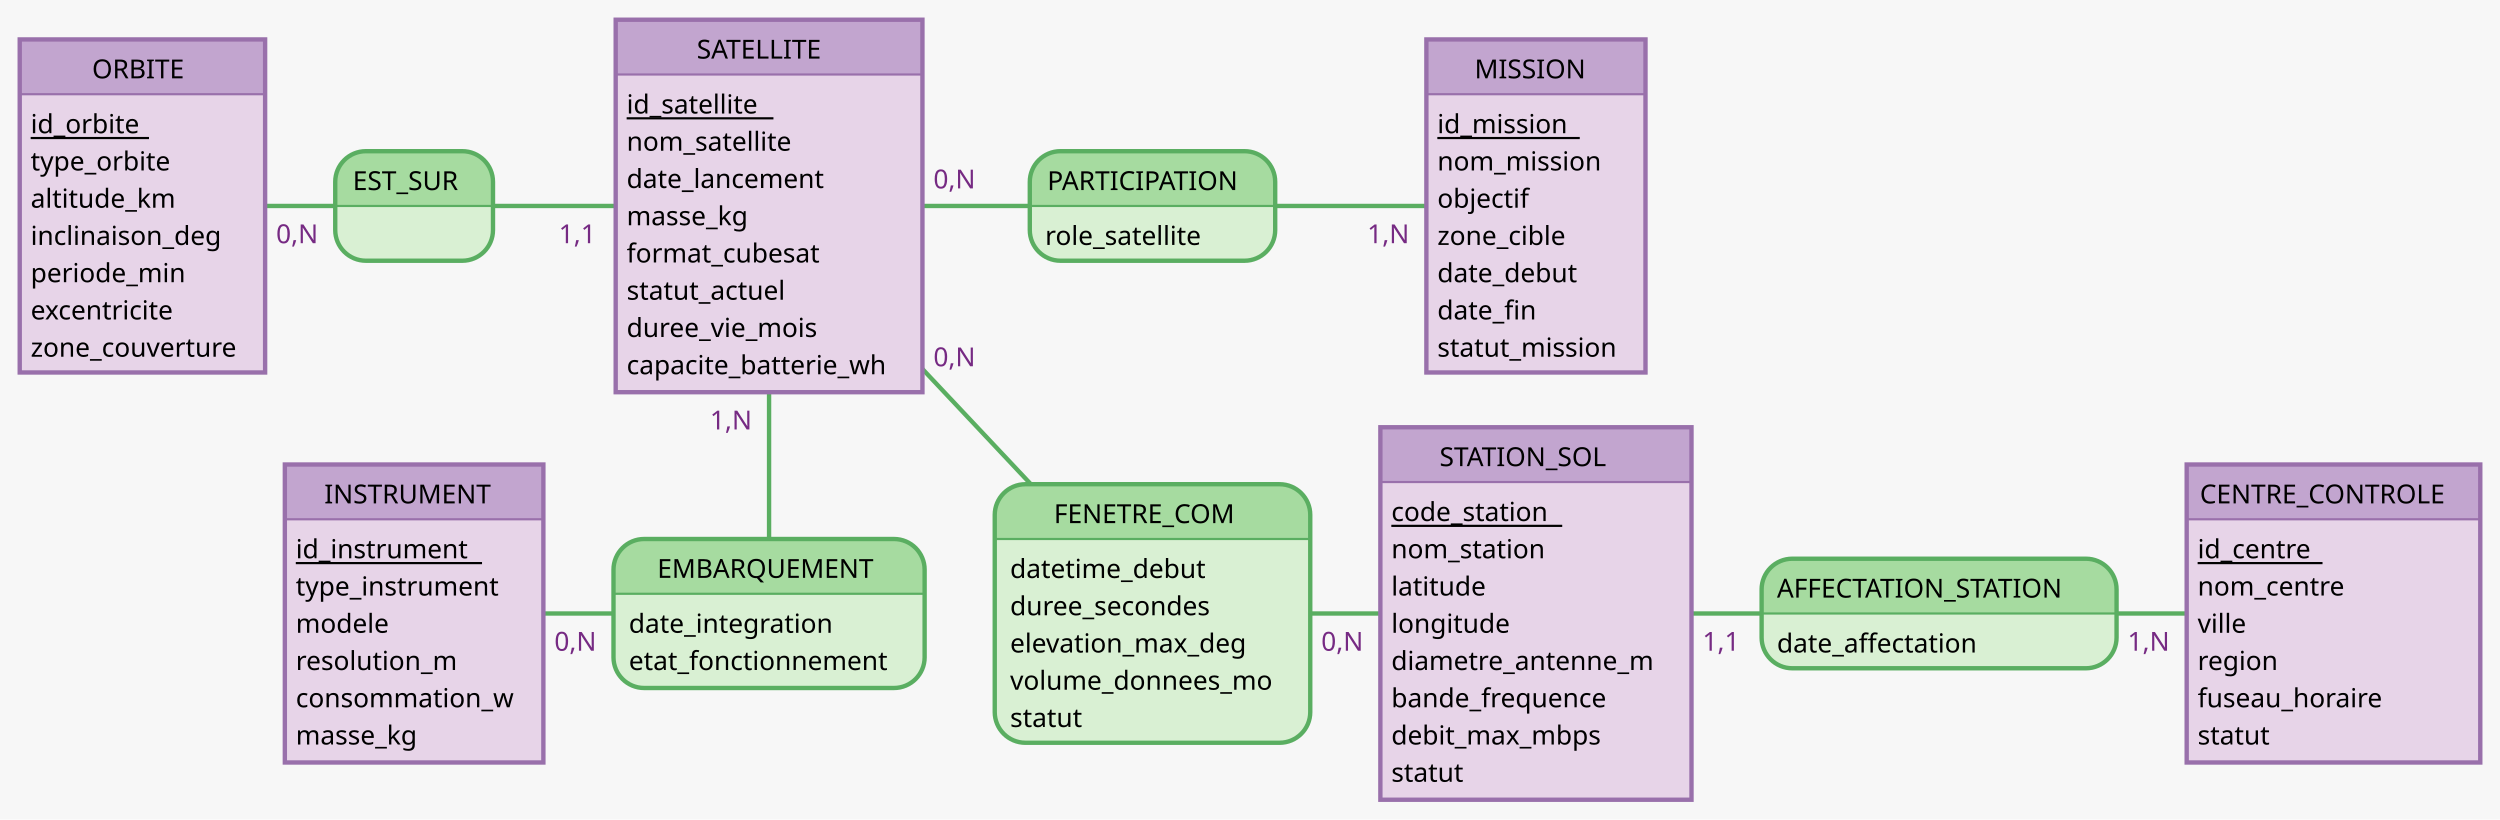
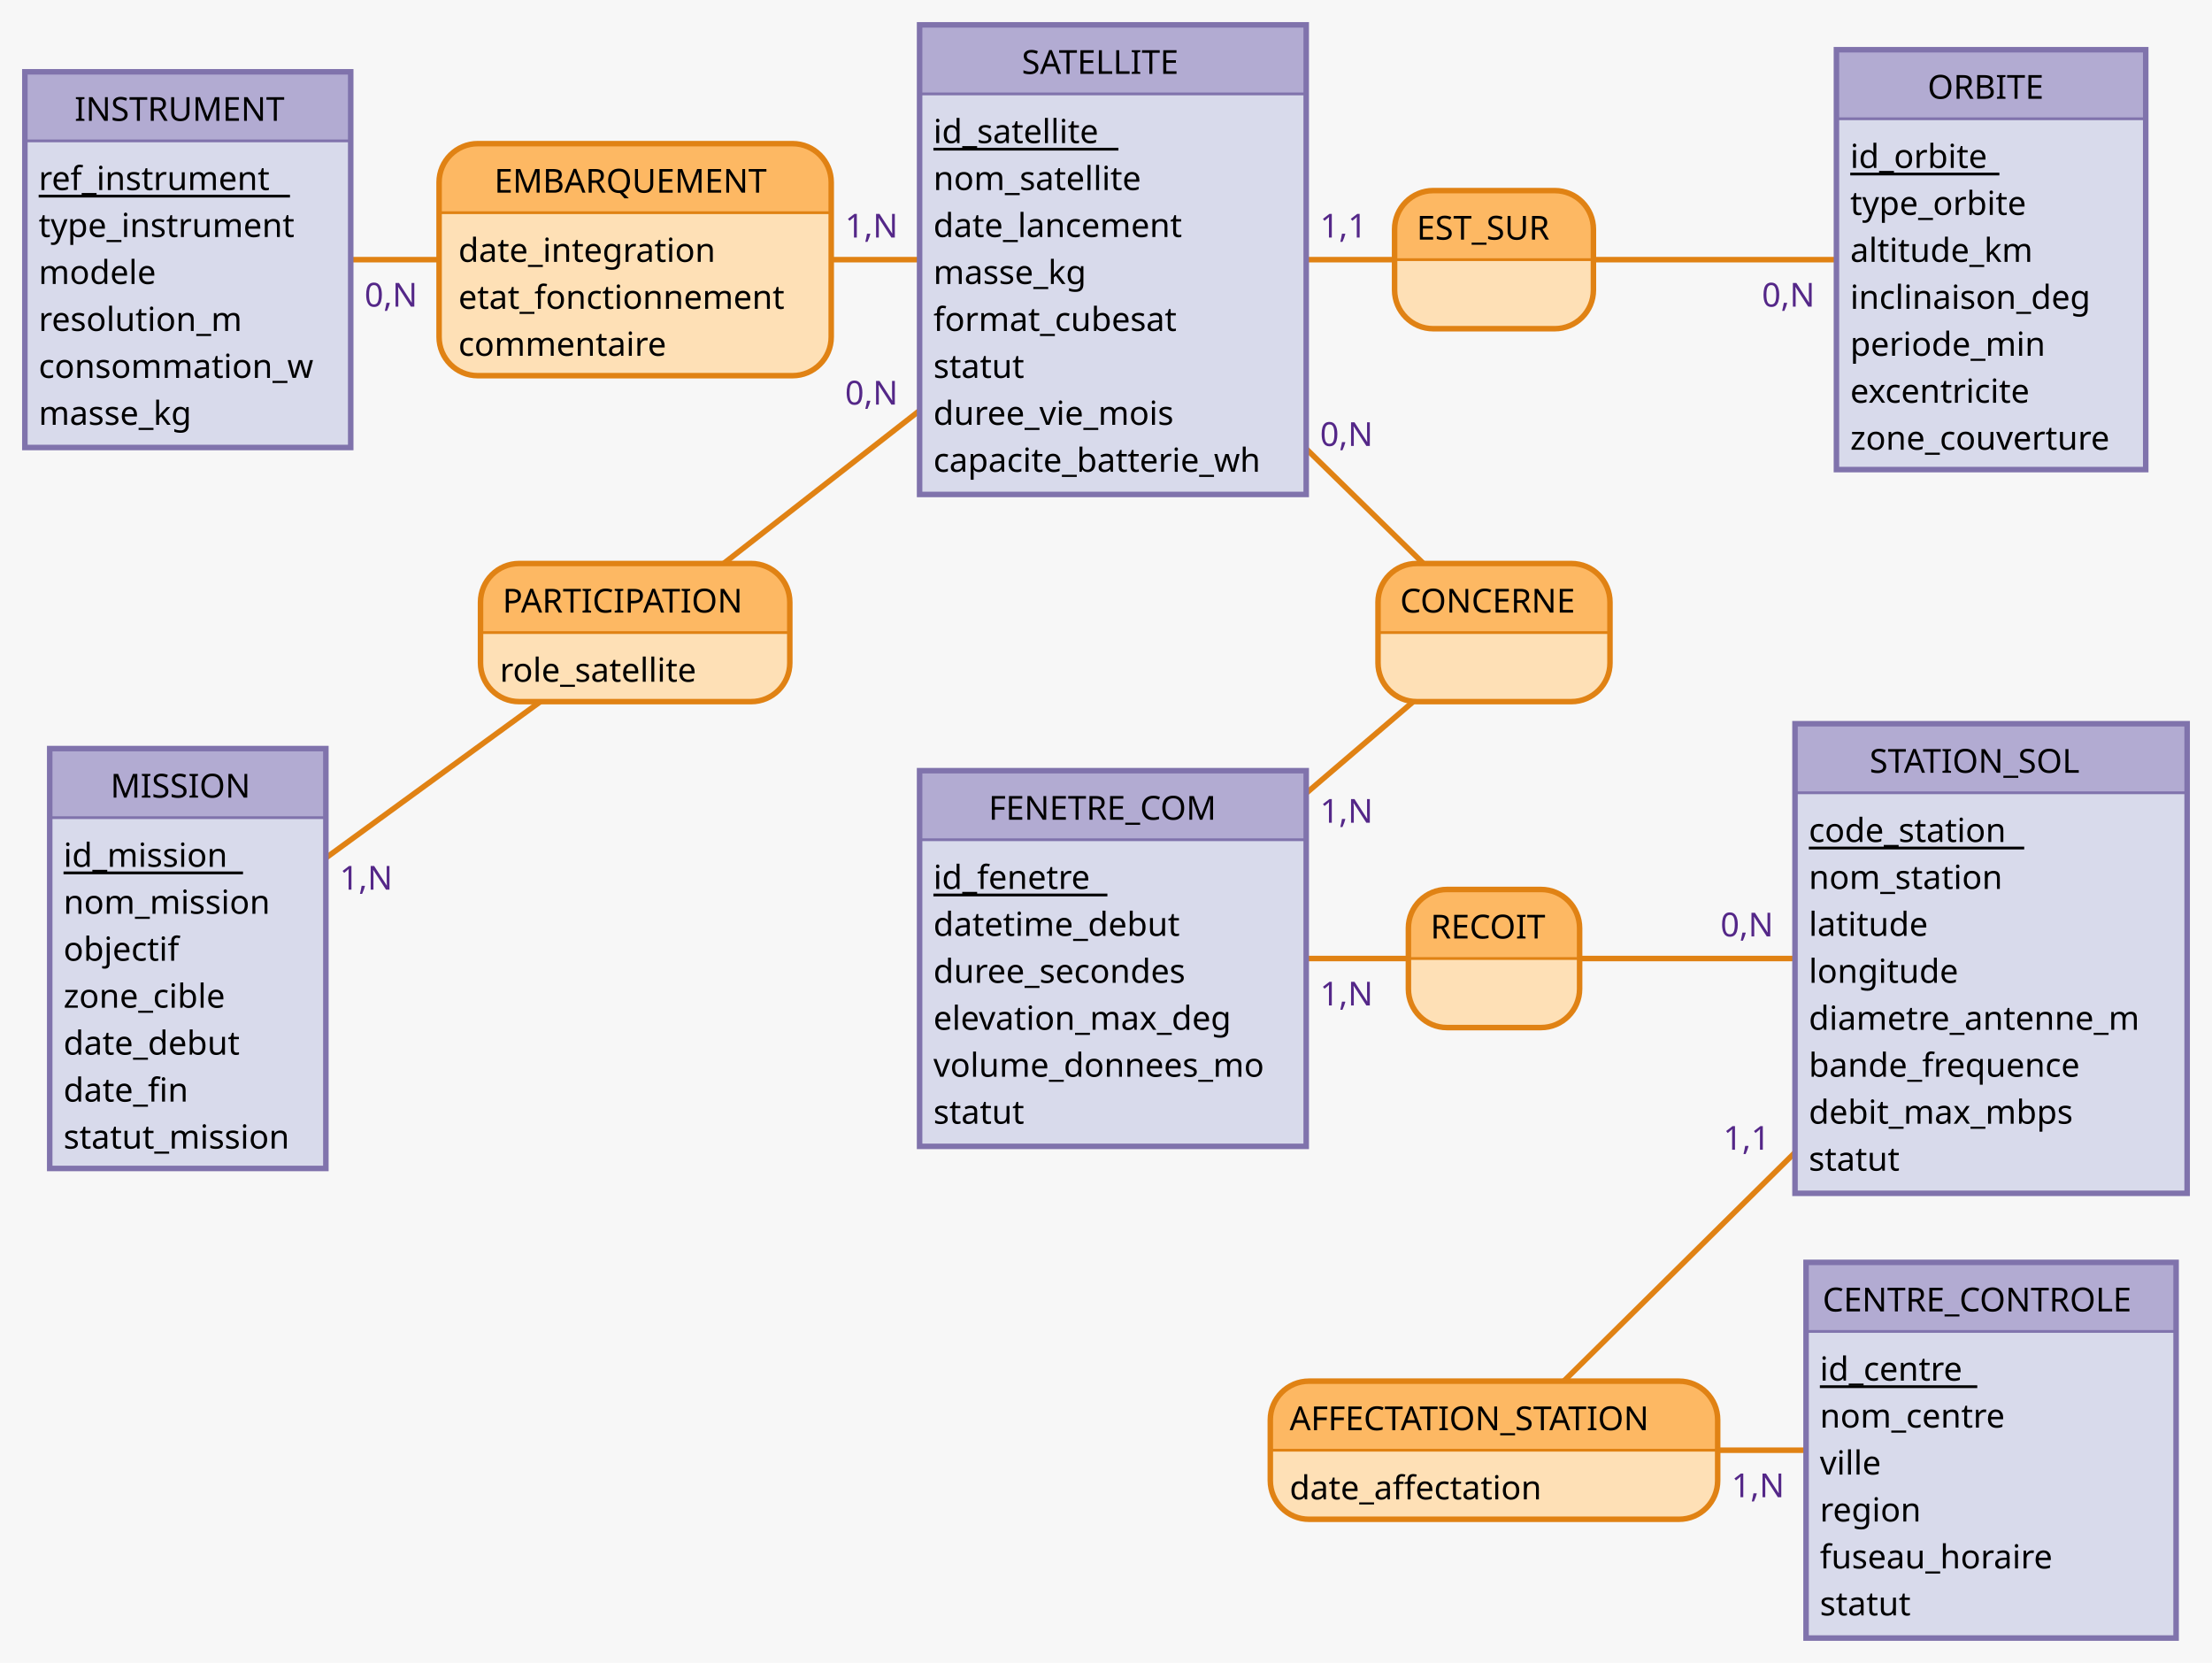
- <svg xmlns="http://www.w3.org/2000/svg" width="1141" height="374" viewBox="0 0 1141 374">
-   <rect x="0" y="0" width="1141" height="374" fill="#f7f7f7" stroke="none" stroke-width="0" />
-   <g>
-     <line x1="65" y1="94" x2="189" y2="94" stroke="#5aae61" stroke-width="2" />
-     <line x1="351" y1="94" x2="189" y2="94" stroke="#5aae61" stroke-width="2" />
-     <g>
-       <path d="M211 69 a14 14 90 0 1 14 14 V94 h-72 V83 a14 14 90 0 1 14 -14" fill="#a6dba0" stroke="#a6dba0" stroke-width="0" />
-       <path d="M225 94 v11 a14 14 90 0 1 -14 14 H167 a14 14 90 0 1 -14 -14 V94 H72" fill="#d9f0d3" stroke="#d9f0d3" stroke-width="0" />
-       <rect x="153" y="69" width="72" height="50" fill="none" rx="14" stroke="#5aae61" stroke-width="2" />
-       <line x1="153" y1="94" x2="225" y2="94" stroke="#5aae61" stroke-width="1" />
-       <text x="161" y="86.75" fill="#000000" font-family="Verdana" font-size="12">EST_SUR</text>
-     </g>
-     <text x="126" y="111" fill="#762a83" font-family="Verdana" font-size="12">0,N</text>
-     <text x="255" y="111" fill="#762a83" font-family="Verdana" font-size="12">1,1</text>
-   </g>
-   <g>
-     <line x1="351" y1="94" x2="526" y2="94" stroke="#5aae61" stroke-width="2" />
-     <line x1="701" y1="94" x2="526" y2="94" stroke="#5aae61" stroke-width="2" />
-     <g>
-       <path d="M568 69 a14 14 90 0 1 14 14 V94 h-112 V83 a14 14 90 0 1 14 -14" fill="#a6dba0" stroke="#a6dba0" stroke-width="0" />
-       <path d="M582 94 v11 a14 14 90 0 1 -14 14 H484 a14 14 90 0 1 -14 -14 V94 H112" fill="#d9f0d3" stroke="#d9f0d3" stroke-width="0" />
-       <rect x="470" y="69" width="112" height="50" fill="none" rx="14" stroke="#5aae61" stroke-width="2" />
-       <line x1="470" y1="94" x2="582" y2="94" stroke="#5aae61" stroke-width="1" />
-       <text x="478" y="86.75" fill="#000000" font-family="Verdana" font-size="12">PARTICIPATION</text>
-       <text x="477" y="111.8" fill="#000000" font-family="Verdana" font-size="12">role_satellite</text>
-     </g>
-     <text x="426" y="86" fill="#762a83" font-family="Verdana" font-size="12">0,N</text>
-     <text x="624" y="111" fill="#762a83" font-family="Verdana" font-size="12">1,N</text>
-   </g>
-   <g>
-     <line x1="351" y1="94" x2="351" y2="280" stroke="#5aae61" stroke-width="2" />
-     <line x1="189" y1="280" x2="351" y2="280" stroke="#5aae61" stroke-width="2" />
-     <g>
-       <path d="M408 246 a14 14 90 0 1 14 14 V271 h-142 V260 a14 14 90 0 1 14 -14" fill="#a6dba0" stroke="#a6dba0" stroke-width="0" />
-       <path d="M422 271 v29 a14 14 90 0 1 -14 14 H294 a14 14 90 0 1 -14 -14 V271 H142" fill="#d9f0d3" stroke="#d9f0d3" stroke-width="0" />
-       <rect x="280" y="246" width="142" height="68" fill="none" rx="14" stroke="#5aae61" stroke-width="2" />
-       <line x1="280" y1="271" x2="422" y2="271" stroke="#5aae61" stroke-width="1" />
-       <text x="300" y="263.75" fill="#000000" font-family="Verdana" font-size="12">EMBARQUEMENT</text>
-       <text x="287" y="288.8" fill="#000000" font-family="Verdana" font-size="12">date_integration</text>
-       <text x="287" y="305.8" fill="#000000" font-family="Verdana" font-size="12">etat_fonctionnement</text>
-     </g>
-     <text x="324" y="196" fill="#762a83" font-family="Verdana" font-size="12">1,N</text>
-     <text x="253" y="297" fill="#762a83" font-family="Verdana" font-size="12">0,N</text>
-   </g>
-   <g>
-     <line x1="351" y1="94" x2="526" y2="280" stroke="#5aae61" stroke-width="2" />
-     <line x1="701" y1="280" x2="526" y2="280" stroke="#5aae61" stroke-width="2" />
-     <g>
-       <path d="M584 221 a14 14 90 0 1 14 14 V246 h-144 V235 a14 14 90 0 1 14 -14" fill="#a6dba0" stroke="#a6dba0" stroke-width="0" />
-       <path d="M598 246 v79 a14 14 90 0 1 -14 14 H468 a14 14 90 0 1 -14 -14 V246 H144" fill="#d9f0d3" stroke="#d9f0d3" stroke-width="0" />
-       <rect x="454" y="221" width="144" height="118" fill="none" rx="14" stroke="#5aae61" stroke-width="2" />
-       <line x1="454" y1="246" x2="598" y2="246" stroke="#5aae61" stroke-width="1" />
-       <text x="481" y="238.75" fill="#000000" font-family="Verdana" font-size="12">FENETRE_COM</text>
-       <text x="461" y="263.8" fill="#000000" font-family="Verdana" font-size="12">datetime_debut</text>
-       <text x="461" y="280.8" fill="#000000" font-family="Verdana" font-size="12">duree_secondes</text>
-       <text x="461" y="297.8" fill="#000000" font-family="Verdana" font-size="12">elevation_max_deg</text>
-       <text x="461" y="314.8" fill="#000000" font-family="Verdana" font-size="12">volume_donnees_mo</text>
-       <text x="461" y="331.8" fill="#000000" font-family="Verdana" font-size="12">statut</text>
-     </g>
-     <text x="426" y="167.17" fill="#762a83" font-family="Verdana" font-size="12">0,N</text>
-     <text x="603" y="297" fill="#762a83" font-family="Verdana" font-size="12">0,N</text>
-   </g>
-   <g>
-     <line x1="701" y1="280" x2="885" y2="280" stroke="#5aae61" stroke-width="2" />
-     <line x1="1065" y1="280" x2="885" y2="280" stroke="#5aae61" stroke-width="2" />
-     <g>
-       <path d="M952 255 a14 14 90 0 1 14 14 V280 h-162 V269 a14 14 90 0 1 14 -14" fill="#a6dba0" stroke="#a6dba0" stroke-width="0" />
-       <path d="M966 280 v11 a14 14 90 0 1 -14 14 H818 a14 14 90 0 1 -14 -14 V280 H162" fill="#d9f0d3" stroke="#d9f0d3" stroke-width="0" />
-       <rect x="804" y="255" width="162" height="50" fill="none" rx="14" stroke="#5aae61" stroke-width="2" />
-       <line x1="804" y1="280" x2="966" y2="280" stroke="#5aae61" stroke-width="1" />
-       <text x="811" y="272.75" fill="#000000" font-family="Verdana" font-size="12">AFFECTATION_STATION</text>
-       <text x="811" y="297.8" fill="#000000" font-family="Verdana" font-size="12">date_affectation</text>
-     </g>
-     <text x="777" y="297" fill="#762a83" font-family="Verdana" font-size="12">1,1</text>
-     <text x="971" y="297" fill="#762a83" font-family="Verdana" font-size="12">1,N</text>
-   </g>
-   <g>
-     <g>
-       <rect x="9" y="18" width="112" height="25" fill="#c2a5cf" stroke="none" stroke-width="0" opacity="1" />
-       <rect x="9" y="43" width="112" height="127" fill="#e7d4e8" stroke="none" stroke-width="0" opacity="1" />
-       <rect x="9" y="18" width="112" height="152" fill="none" stroke="#9970ab" stroke-width="2" opacity="1" />
-       <line x1="9" y1="43" x2="121" y2="43" stroke="#9970ab" stroke-width="1" />
-     </g>
-     <text x="42" y="35.75" fill="#000000" font-family="Verdana" font-size="12">ORBITE</text>
-     <text x="14" y="60.8" fill="#000000" font-family="Verdana" font-size="12">id_orbite</text>
-     <line x1="14" y1="63" x2="68" y2="63" stroke="#000000" stroke-width="1" />
-     <text x="14" y="77.8" fill="#000000" font-family="Verdana" font-size="12">type_orbite</text>
-     <text x="14" y="94.8" fill="#000000" font-family="Verdana" font-size="12">altitude_km</text>
-     <text x="14" y="111.8" fill="#000000" font-family="Verdana" font-size="12">inclinaison_deg</text>
-     <text x="14" y="128.8" fill="#000000" font-family="Verdana" font-size="12">periode_min</text>
-     <text x="14" y="145.8" fill="#000000" font-family="Verdana" font-size="12">excentricite</text>
-     <text x="14" y="162.8" fill="#000000" font-family="Verdana" font-size="12">zone_couverture</text>
-   </g>
-   <g>
-     <g>
-       <rect x="281" y="9" width="140" height="25" fill="#c2a5cf" stroke="none" stroke-width="0" opacity="1" />
-       <rect x="281" y="34" width="140" height="145" fill="#e7d4e8" stroke="none" stroke-width="0" opacity="1" />
-       <rect x="281" y="9" width="140" height="170" fill="none" stroke="#9970ab" stroke-width="2" opacity="1" />
-       <line x1="281" y1="34" x2="421" y2="34" stroke="#9970ab" stroke-width="1" />
-     </g>
-     <text x="318" y="26.75" fill="#000000" font-family="Verdana" font-size="12">SATELLITE</text>
-     <text x="286" y="51.8" fill="#000000" font-family="Verdana" font-size="12">id_satellite</text>
-     <line x1="286" y1="54" x2="353" y2="54" stroke="#000000" stroke-width="1" />
-     <text x="286" y="68.8" fill="#000000" font-family="Verdana" font-size="12">nom_satellite</text>
-     <text x="286" y="85.8" fill="#000000" font-family="Verdana" font-size="12">date_lancement</text>
-     <text x="286" y="102.8" fill="#000000" font-family="Verdana" font-size="12">masse_kg</text>
-     <text x="286" y="119.8" fill="#000000" font-family="Verdana" font-size="12">format_cubesat</text>
-     <text x="286" y="136.8" fill="#000000" font-family="Verdana" font-size="12">statut_actuel</text>
-     <text x="286" y="153.8" fill="#000000" font-family="Verdana" font-size="12">duree_vie_mois</text>
-     <text x="286" y="170.8" fill="#000000" font-family="Verdana" font-size="12">capacite_batterie_wh</text>
-   </g>
-   <g>
-     <g>
-       <rect x="651" y="18" width="100" height="25" fill="#c2a5cf" stroke="none" stroke-width="0" opacity="1" />
-       <rect x="651" y="43" width="100" height="127" fill="#e7d4e8" stroke="none" stroke-width="0" opacity="1" />
-       <rect x="651" y="18" width="100" height="152" fill="none" stroke="#9970ab" stroke-width="2" opacity="1" />
-       <line x1="651" y1="43" x2="751" y2="43" stroke="#9970ab" stroke-width="1" />
-     </g>
-     <text x="673" y="35.75" fill="#000000" font-family="Verdana" font-size="12">MISSION</text>
-     <text x="656" y="60.8" fill="#000000" font-family="Verdana" font-size="12">id_mission</text>
-     <line x1="656" y1="63" x2="721" y2="63" stroke="#000000" stroke-width="1" />
-     <text x="656" y="77.8" fill="#000000" font-family="Verdana" font-size="12">nom_mission</text>
-     <text x="656" y="94.8" fill="#000000" font-family="Verdana" font-size="12">objectif</text>
-     <text x="656" y="111.8" fill="#000000" font-family="Verdana" font-size="12">zone_cible</text>
-     <text x="656" y="128.8" fill="#000000" font-family="Verdana" font-size="12">date_debut</text>
-     <text x="656" y="145.8" fill="#000000" font-family="Verdana" font-size="12">date_fin</text>
-     <text x="656" y="162.8" fill="#000000" font-family="Verdana" font-size="12">statut_mission</text>
-   </g>
-   <g>
-     <g>
-       <rect x="130" y="212" width="118" height="25" fill="#c2a5cf" stroke="none" stroke-width="0" opacity="1" />
-       <rect x="130" y="237" width="118" height="111" fill="#e7d4e8" stroke="none" stroke-width="0" opacity="1" />
-       <rect x="130" y="212" width="118" height="136" fill="none" stroke="#9970ab" stroke-width="2" opacity="1" />
-       <line x1="130" y1="237" x2="248" y2="237" stroke="#9970ab" stroke-width="1" />
-     </g>
-     <text x="148" y="229.75" fill="#000000" font-family="Verdana" font-size="12">INSTRUMENT</text>
-     <text x="135" y="254.8" fill="#000000" font-family="Verdana" font-size="12">id_instrument</text>
-     <line x1="135" y1="257" x2="220" y2="257" stroke="#000000" stroke-width="1" />
-     <text x="135" y="271.8" fill="#000000" font-family="Verdana" font-size="12">type_instrument</text>
-     <text x="135" y="288.8" fill="#000000" font-family="Verdana" font-size="12">modele</text>
-     <text x="135" y="305.8" fill="#000000" font-family="Verdana" font-size="12">resolution_m</text>
-     <text x="135" y="322.8" fill="#000000" font-family="Verdana" font-size="12">consommation_w</text>
-     <text x="135" y="339.8" fill="#000000" font-family="Verdana" font-size="12">masse_kg</text>
-   </g>
-   <g>
-     <g>
-       <rect x="630" y="195" width="142" height="25" fill="#c2a5cf" stroke="none" stroke-width="0" opacity="1" />
-       <rect x="630" y="220" width="142" height="145" fill="#e7d4e8" stroke="none" stroke-width="0" opacity="1" />
-       <rect x="630" y="195" width="142" height="170" fill="none" stroke="#9970ab" stroke-width="2" opacity="1" />
-       <line x1="630" y1="220" x2="772" y2="220" stroke="#9970ab" stroke-width="1" />
-     </g>
-     <text x="657" y="212.75" fill="#000000" font-family="Verdana" font-size="12">STATION_SOL</text>
-     <text x="635" y="237.8" fill="#000000" font-family="Verdana" font-size="12">code_station</text>
-     <line x1="635" y1="240" x2="713" y2="240" stroke="#000000" stroke-width="1" />
-     <text x="635" y="254.8" fill="#000000" font-family="Verdana" font-size="12">nom_station</text>
-     <text x="635" y="271.8" fill="#000000" font-family="Verdana" font-size="12">latitude</text>
-     <text x="635" y="288.8" fill="#000000" font-family="Verdana" font-size="12">longitude</text>
-     <text x="635" y="305.8" fill="#000000" font-family="Verdana" font-size="12">diametre_antenne_m</text>
-     <text x="635" y="322.8" fill="#000000" font-family="Verdana" font-size="12">bande_frequence</text>
-     <text x="635" y="339.8" fill="#000000" font-family="Verdana" font-size="12">debit_max_mbps</text>
-     <text x="635" y="356.8" fill="#000000" font-family="Verdana" font-size="12">statut</text>
-   </g>
-   <g>
-     <g>
-       <rect x="998" y="212" width="134" height="25" fill="#c2a5cf" stroke="none" stroke-width="0" opacity="1" />
-       <rect x="998" y="237" width="134" height="111" fill="#e7d4e8" stroke="none" stroke-width="0" opacity="1" />
-       <rect x="998" y="212" width="134" height="136" fill="none" stroke="#9970ab" stroke-width="2" opacity="1" />
-       <line x1="998" y1="237" x2="1132" y2="237" stroke="#9970ab" stroke-width="1" />
-     </g>
-     <text x="1004" y="229.75" fill="#000000" font-family="Verdana" font-size="12">CENTRE_CONTROLE</text>
-     <text x="1003" y="254.8" fill="#000000" font-family="Verdana" font-size="12">id_centre</text>
-     <line x1="1003" y1="257" x2="1060" y2="257" stroke="#000000" stroke-width="1" />
-     <text x="1003" y="271.8" fill="#000000" font-family="Verdana" font-size="12">nom_centre</text>
-     <text x="1003" y="288.8" fill="#000000" font-family="Verdana" font-size="12">ville</text>
-     <text x="1003" y="305.8" fill="#000000" font-family="Verdana" font-size="12">region</text>
-     <text x="1003" y="322.8" fill="#000000" font-family="Verdana" font-size="12">fuseau_horaire</text>
-     <text x="1003" y="339.8" fill="#000000" font-family="Verdana" font-size="12">statut</text>
+ <svg xmlns="http://www.w3.org/2000/svg" width="801" height="602" viewBox="0 0 801 602">
+   <rect x="0" y="0" width="801" height="602" fill="#f7f7f7" stroke="none" stroke-width="0" />
+   <g>
+     <line x1="403" y1="94" x2="230" y2="94" stroke="#e08214" stroke-width="2" />
+     <line x1="68" y1="94" x2="230" y2="94" stroke="#e08214" stroke-width="2" />
+     <g>
+       <path d="M287 52 a14 14 90 0 1 14 14 V77 h-142 V66 a14 14 90 0 1 14 -14" fill="#fdb863" stroke="#fdb863" stroke-width="0" />
+       <path d="M301 77 v45 a14 14 90 0 1 -14 14 H173 a14 14 90 0 1 -14 -14 V77 H142" fill="#fee0b6" stroke="#fee0b6" stroke-width="0" />
+       <rect x="159" y="52" width="142" height="84" fill="none" rx="14" stroke="#e08214" stroke-width="2" />
+       <line x1="159" y1="77" x2="301" y2="77" stroke="#e08214" stroke-width="1" />
+       <text x="179" y="69.75" fill="#000000" font-family="Verdana" font-size="12">EMBARQUEMENT</text>
+       <text x="166" y="94.8" fill="#000000" font-family="Verdana" font-size="12">date_integration</text>
+       <text x="166" y="111.8" fill="#000000" font-family="Verdana" font-size="12">etat_fonctionnement</text>
+       <text x="166" y="128.8" fill="#000000" font-family="Verdana" font-size="12">commentaire</text>
+     </g>
+     <text x="306" y="86" fill="#542788" font-family="Verdana" font-size="12">1,N</text>
+     <text x="132" y="111" fill="#542788" font-family="Verdana" font-size="12">0,N</text>
+   </g>
+   <g>
+     <line x1="403" y1="94" x2="541" y2="94" stroke="#e08214" stroke-width="2" />
+     <line x1="721" y1="94" x2="541" y2="94" stroke="#e08214" stroke-width="2" />
+     <g>
+       <path d="M563 69 a14 14 90 0 1 14 14 V94 h-72 V83 a14 14 90 0 1 14 -14" fill="#fdb863" stroke="#fdb863" stroke-width="0" />
+       <path d="M577 94 v11 a14 14 90 0 1 -14 14 H519 a14 14 90 0 1 -14 -14 V94 H72" fill="#fee0b6" stroke="#fee0b6" stroke-width="0" />
+       <rect x="505" y="69" width="72" height="50" fill="none" rx="14" stroke="#e08214" stroke-width="2" />
+       <line x1="505" y1="94" x2="577" y2="94" stroke="#e08214" stroke-width="1" />
+       <text x="513" y="86.75" fill="#000000" font-family="Verdana" font-size="12">EST_SUR</text>
+     </g>
+     <text x="478" y="86" fill="#542788" font-family="Verdana" font-size="12">1,1</text>
+     <text x="638" y="111" fill="#542788" font-family="Verdana" font-size="12">0,N</text>
+   </g>
+   <g>
+     <line x1="403" y1="94" x2="230" y2="229" stroke="#e08214" stroke-width="2" />
+     <line x1="68" y1="347" x2="230" y2="229" stroke="#e08214" stroke-width="2" />
+     <g>
+       <path d="M272 204 a14 14 90 0 1 14 14 V229 h-112 V218 a14 14 90 0 1 14 -14" fill="#fdb863" stroke="#fdb863" stroke-width="0" />
+       <path d="M286 229 v11 a14 14 90 0 1 -14 14 H188 a14 14 90 0 1 -14 -14 V229 H112" fill="#fee0b6" stroke="#fee0b6" stroke-width="0" />
+       <rect x="174" y="204" width="112" height="50" fill="none" rx="14" stroke="#e08214" stroke-width="2" />
+       <line x1="174" y1="229" x2="286" y2="229" stroke="#e08214" stroke-width="1" />
+       <text x="182" y="221.75" fill="#000000" font-family="Verdana" font-size="12">PARTICIPATION</text>
+       <text x="181" y="246.8" fill="#000000" font-family="Verdana" font-size="12">role_satellite</text>
+     </g>
+     <text x="306" y="146.47" fill="#542788" font-family="Verdana" font-size="12">0,N</text>
+     <text x="123" y="322.06" fill="#542788" font-family="Verdana" font-size="12">1,N</text>
+   </g>
+   <g>
+     <line x1="403" y1="94" x2="541" y2="229" stroke="#e08214" stroke-width="2" />
+     <line x1="403" y1="347" x2="541" y2="229" stroke="#e08214" stroke-width="2" />
+     <g>
+       <path d="M569 204 a14 14 90 0 1 14 14 V229 h-84 V218 a14 14 90 0 1 14 -14" fill="#fdb863" stroke="#fdb863" stroke-width="0" />
+       <path d="M583 229 v11 a14 14 90 0 1 -14 14 H513 a14 14 90 0 1 -14 -14 V229 H84" fill="#fee0b6" stroke="#fee0b6" stroke-width="0" />
+       <rect x="499" y="204" width="84" height="50" fill="none" rx="14" stroke="#e08214" stroke-width="2" />
+       <line x1="499" y1="229" x2="583" y2="229" stroke="#e08214" stroke-width="1" />
+       <text x="507" y="221.75" fill="#000000" font-family="Verdana" font-size="12">CONCERNE</text>
+     </g>
+     <text x="478" y="161.44" fill="#542788" font-family="Verdana" font-size="12">0,N</text>
+     <text x="478" y="297.85" fill="#542788" font-family="Verdana" font-size="12">1,N</text>
+   </g>
+   <g>
+     <line x1="403" y1="347" x2="541" y2="347" stroke="#e08214" stroke-width="2" />
+     <line x1="721" y1="347" x2="541" y2="347" stroke="#e08214" stroke-width="2" />
+     <g>
+       <path d="M558 322 a14 14 90 0 1 14 14 V347 h-62 V336 a14 14 90 0 1 14 -14" fill="#fdb863" stroke="#fdb863" stroke-width="0" />
+       <path d="M572 347 v11 a14 14 90 0 1 -14 14 H524 a14 14 90 0 1 -14 -14 V347 H62" fill="#fee0b6" stroke="#fee0b6" stroke-width="0" />
+       <rect x="510" y="322" width="62" height="50" fill="none" rx="14" stroke="#e08214" stroke-width="2" />
+       <line x1="510" y1="347" x2="572" y2="347" stroke="#e08214" stroke-width="1" />
+       <text x="518" y="339.75" fill="#000000" font-family="Verdana" font-size="12">RECOIT</text>
+     </g>
+     <text x="478" y="364" fill="#542788" font-family="Verdana" font-size="12">1,N</text>
+     <text x="623" y="339" fill="#542788" font-family="Verdana" font-size="12">0,N</text>
+   </g>
+   <g>
+     <line x1="721" y1="347" x2="541" y2="525" stroke="#e08214" stroke-width="2" />
+     <line x1="721" y1="525" x2="541" y2="525" stroke="#e08214" stroke-width="2" />
+     <g>
+       <path d="M608 500 a14 14 90 0 1 14 14 V525 h-162 V514 a14 14 90 0 1 14 -14" fill="#fdb863" stroke="#fdb863" stroke-width="0" />
+       <path d="M622 525 v11 a14 14 90 0 1 -14 14 H474 a14 14 90 0 1 -14 -14 V525 H162" fill="#fee0b6" stroke="#fee0b6" stroke-width="0" />
+       <rect x="460" y="500" width="162" height="50" fill="none" rx="14" stroke="#e08214" stroke-width="2" />
+       <line x1="460" y1="525" x2="622" y2="525" stroke="#e08214" stroke-width="1" />
+       <text x="467" y="517.75" fill="#000000" font-family="Verdana" font-size="12">AFFECTATION_STATION</text>
+       <text x="467" y="542.8" fill="#000000" font-family="Verdana" font-size="12">date_affectation</text>
+     </g>
+     <text x="624" y="416.23" fill="#542788" font-family="Verdana" font-size="12">1,1</text>
+     <text x="627" y="542" fill="#542788" font-family="Verdana" font-size="12">1,N</text>
+   </g>
+   <g>
+     <g>
+       <rect x="9" y="26" width="118" height="25" fill="#b2abd2" stroke="none" stroke-width="0" opacity="1" />
+       <rect x="9" y="51" width="118" height="111" fill="#d8daeb" stroke="none" stroke-width="0" opacity="1" />
+       <rect x="9" y="26" width="118" height="136" fill="none" stroke="#8073ac" stroke-width="2" opacity="1" />
+       <line x1="9" y1="51" x2="127" y2="51" stroke="#8073ac" stroke-width="1" />
+     </g>
+     <text x="27" y="43.75" fill="#000000" font-family="Verdana" font-size="12">INSTRUMENT</text>
+     <text x="14" y="68.8" fill="#000000" font-family="Verdana" font-size="12">ref_instrument</text>
+     <line x1="14" y1="71" x2="105" y2="71" stroke="#000000" stroke-width="1" />
+     <text x="14" y="85.8" fill="#000000" font-family="Verdana" font-size="12">type_instrument</text>
+     <text x="14" y="102.8" fill="#000000" font-family="Verdana" font-size="12">modele</text>
+     <text x="14" y="119.8" fill="#000000" font-family="Verdana" font-size="12">resolution_m</text>
+     <text x="14" y="136.8" fill="#000000" font-family="Verdana" font-size="12">consommation_w</text>
+     <text x="14" y="153.8" fill="#000000" font-family="Verdana" font-size="12">masse_kg</text>
+   </g>
+   <g>
+     <g>
+       <rect x="333" y="9" width="140" height="25" fill="#b2abd2" stroke="none" stroke-width="0" opacity="1" />
+       <rect x="333" y="34" width="140" height="145" fill="#d8daeb" stroke="none" stroke-width="0" opacity="1" />
+       <rect x="333" y="9" width="140" height="170" fill="none" stroke="#8073ac" stroke-width="2" opacity="1" />
+       <line x1="333" y1="34" x2="473" y2="34" stroke="#8073ac" stroke-width="1" />
+     </g>
+     <text x="370" y="26.75" fill="#000000" font-family="Verdana" font-size="12">SATELLITE</text>
+     <text x="338" y="51.8" fill="#000000" font-family="Verdana" font-size="12">id_satellite</text>
+     <line x1="338" y1="54" x2="405" y2="54" stroke="#000000" stroke-width="1" />
+     <text x="338" y="68.8" fill="#000000" font-family="Verdana" font-size="12">nom_satellite</text>
+     <text x="338" y="85.8" fill="#000000" font-family="Verdana" font-size="12">date_lancement</text>
+     <text x="338" y="102.8" fill="#000000" font-family="Verdana" font-size="12">masse_kg</text>
+     <text x="338" y="119.8" fill="#000000" font-family="Verdana" font-size="12">format_cubesat</text>
+     <text x="338" y="136.8" fill="#000000" font-family="Verdana" font-size="12">statut</text>
+     <text x="338" y="153.8" fill="#000000" font-family="Verdana" font-size="12">duree_vie_mois</text>
+     <text x="338" y="170.8" fill="#000000" font-family="Verdana" font-size="12">capacite_batterie_wh</text>
+   </g>
+   <g>
+     <g>
+       <rect x="665" y="18" width="112" height="25" fill="#b2abd2" stroke="none" stroke-width="0" opacity="1" />
+       <rect x="665" y="43" width="112" height="127" fill="#d8daeb" stroke="none" stroke-width="0" opacity="1" />
+       <rect x="665" y="18" width="112" height="152" fill="none" stroke="#8073ac" stroke-width="2" opacity="1" />
+       <line x1="665" y1="43" x2="777" y2="43" stroke="#8073ac" stroke-width="1" />
+     </g>
+     <text x="698" y="35.75" fill="#000000" font-family="Verdana" font-size="12">ORBITE</text>
+     <text x="670" y="60.8" fill="#000000" font-family="Verdana" font-size="12">id_orbite</text>
+     <line x1="670" y1="63" x2="724" y2="63" stroke="#000000" stroke-width="1" />
+     <text x="670" y="77.8" fill="#000000" font-family="Verdana" font-size="12">type_orbite</text>
+     <text x="670" y="94.8" fill="#000000" font-family="Verdana" font-size="12">altitude_km</text>
+     <text x="670" y="111.8" fill="#000000" font-family="Verdana" font-size="12">inclinaison_deg</text>
+     <text x="670" y="128.8" fill="#000000" font-family="Verdana" font-size="12">periode_min</text>
+     <text x="670" y="145.8" fill="#000000" font-family="Verdana" font-size="12">excentricite</text>
+     <text x="670" y="162.8" fill="#000000" font-family="Verdana" font-size="12">zone_couverture</text>
+   </g>
+   <g>
+     <g>
+       <rect x="18" y="271" width="100" height="25" fill="#b2abd2" stroke="none" stroke-width="0" opacity="1" />
+       <rect x="18" y="296" width="100" height="127" fill="#d8daeb" stroke="none" stroke-width="0" opacity="1" />
+       <rect x="18" y="271" width="100" height="152" fill="none" stroke="#8073ac" stroke-width="2" opacity="1" />
+       <line x1="18" y1="296" x2="118" y2="296" stroke="#8073ac" stroke-width="1" />
+     </g>
+     <text x="40" y="288.75" fill="#000000" font-family="Verdana" font-size="12">MISSION</text>
+     <text x="23" y="313.8" fill="#000000" font-family="Verdana" font-size="12">id_mission</text>
+     <line x1="23" y1="316" x2="88" y2="316" stroke="#000000" stroke-width="1" />
+     <text x="23" y="330.8" fill="#000000" font-family="Verdana" font-size="12">nom_mission</text>
+     <text x="23" y="347.8" fill="#000000" font-family="Verdana" font-size="12">objectif</text>
+     <text x="23" y="364.8" fill="#000000" font-family="Verdana" font-size="12">zone_cible</text>
+     <text x="23" y="381.8" fill="#000000" font-family="Verdana" font-size="12">date_debut</text>
+     <text x="23" y="398.8" fill="#000000" font-family="Verdana" font-size="12">date_fin</text>
+     <text x="23" y="415.8" fill="#000000" font-family="Verdana" font-size="12">statut_mission</text>
+   </g>
+   <g>
+     <g>
+       <rect x="333" y="279" width="140" height="25" fill="#b2abd2" stroke="none" stroke-width="0" opacity="1" />
+       <rect x="333" y="304" width="140" height="111" fill="#d8daeb" stroke="none" stroke-width="0" opacity="1" />
+       <rect x="333" y="279" width="140" height="136" fill="none" stroke="#8073ac" stroke-width="2" opacity="1" />
+       <line x1="333" y1="304" x2="473" y2="304" stroke="#8073ac" stroke-width="1" />
+     </g>
+     <text x="358" y="296.75" fill="#000000" font-family="Verdana" font-size="12">FENETRE_COM</text>
+     <text x="338" y="321.8" fill="#000000" font-family="Verdana" font-size="12">id_fenetre</text>
+     <line x1="338" y1="324" x2="401" y2="324" stroke="#000000" stroke-width="1" />
+     <text x="338" y="338.8" fill="#000000" font-family="Verdana" font-size="12">datetime_debut</text>
+     <text x="338" y="355.8" fill="#000000" font-family="Verdana" font-size="12">duree_secondes</text>
+     <text x="338" y="372.8" fill="#000000" font-family="Verdana" font-size="12">elevation_max_deg</text>
+     <text x="338" y="389.8" fill="#000000" font-family="Verdana" font-size="12">volume_donnees_mo</text>
+     <text x="338" y="406.8" fill="#000000" font-family="Verdana" font-size="12">statut</text>
+   </g>
+   <g>
+     <g>
+       <rect x="650" y="262" width="142" height="25" fill="#b2abd2" stroke="none" stroke-width="0" opacity="1" />
+       <rect x="650" y="287" width="142" height="145" fill="#d8daeb" stroke="none" stroke-width="0" opacity="1" />
+       <rect x="650" y="262" width="142" height="170" fill="none" stroke="#8073ac" stroke-width="2" opacity="1" />
+       <line x1="650" y1="287" x2="792" y2="287" stroke="#8073ac" stroke-width="1" />
+     </g>
+     <text x="677" y="279.75" fill="#000000" font-family="Verdana" font-size="12">STATION_SOL</text>
+     <text x="655" y="304.8" fill="#000000" font-family="Verdana" font-size="12">code_station</text>
+     <line x1="655" y1="307" x2="733" y2="307" stroke="#000000" stroke-width="1" />
+     <text x="655" y="321.8" fill="#000000" font-family="Verdana" font-size="12">nom_station</text>
+     <text x="655" y="338.8" fill="#000000" font-family="Verdana" font-size="12">latitude</text>
+     <text x="655" y="355.8" fill="#000000" font-family="Verdana" font-size="12">longitude</text>
+     <text x="655" y="372.8" fill="#000000" font-family="Verdana" font-size="12">diametre_antenne_m</text>
+     <text x="655" y="389.8" fill="#000000" font-family="Verdana" font-size="12">bande_frequence</text>
+     <text x="655" y="406.8" fill="#000000" font-family="Verdana" font-size="12">debit_max_mbps</text>
+     <text x="655" y="423.8" fill="#000000" font-family="Verdana" font-size="12">statut</text>
+   </g>
+   <g>
+     <g>
+       <rect x="654" y="457" width="134" height="25" fill="#b2abd2" stroke="none" stroke-width="0" opacity="1" />
+       <rect x="654" y="482" width="134" height="111" fill="#d8daeb" stroke="none" stroke-width="0" opacity="1" />
+       <rect x="654" y="457" width="134" height="136" fill="none" stroke="#8073ac" stroke-width="2" opacity="1" />
+       <line x1="654" y1="482" x2="788" y2="482" stroke="#8073ac" stroke-width="1" />
+     </g>
+     <text x="660" y="474.75" fill="#000000" font-family="Verdana" font-size="12">CENTRE_CONTROLE</text>
+     <text x="659" y="499.8" fill="#000000" font-family="Verdana" font-size="12">id_centre</text>
+     <line x1="659" y1="502" x2="716" y2="502" stroke="#000000" stroke-width="1" />
+     <text x="659" y="516.8" fill="#000000" font-family="Verdana" font-size="12">nom_centre</text>
+     <text x="659" y="533.8" fill="#000000" font-family="Verdana" font-size="12">ville</text>
+     <text x="659" y="550.8" fill="#000000" font-family="Verdana" font-size="12">region</text>
+     <text x="659" y="567.8" fill="#000000" font-family="Verdana" font-size="12">fuseau_horaire</text>
+     <text x="659" y="584.8" fill="#000000" font-family="Verdana" font-size="12">statut</text>
  </g>
</svg>
